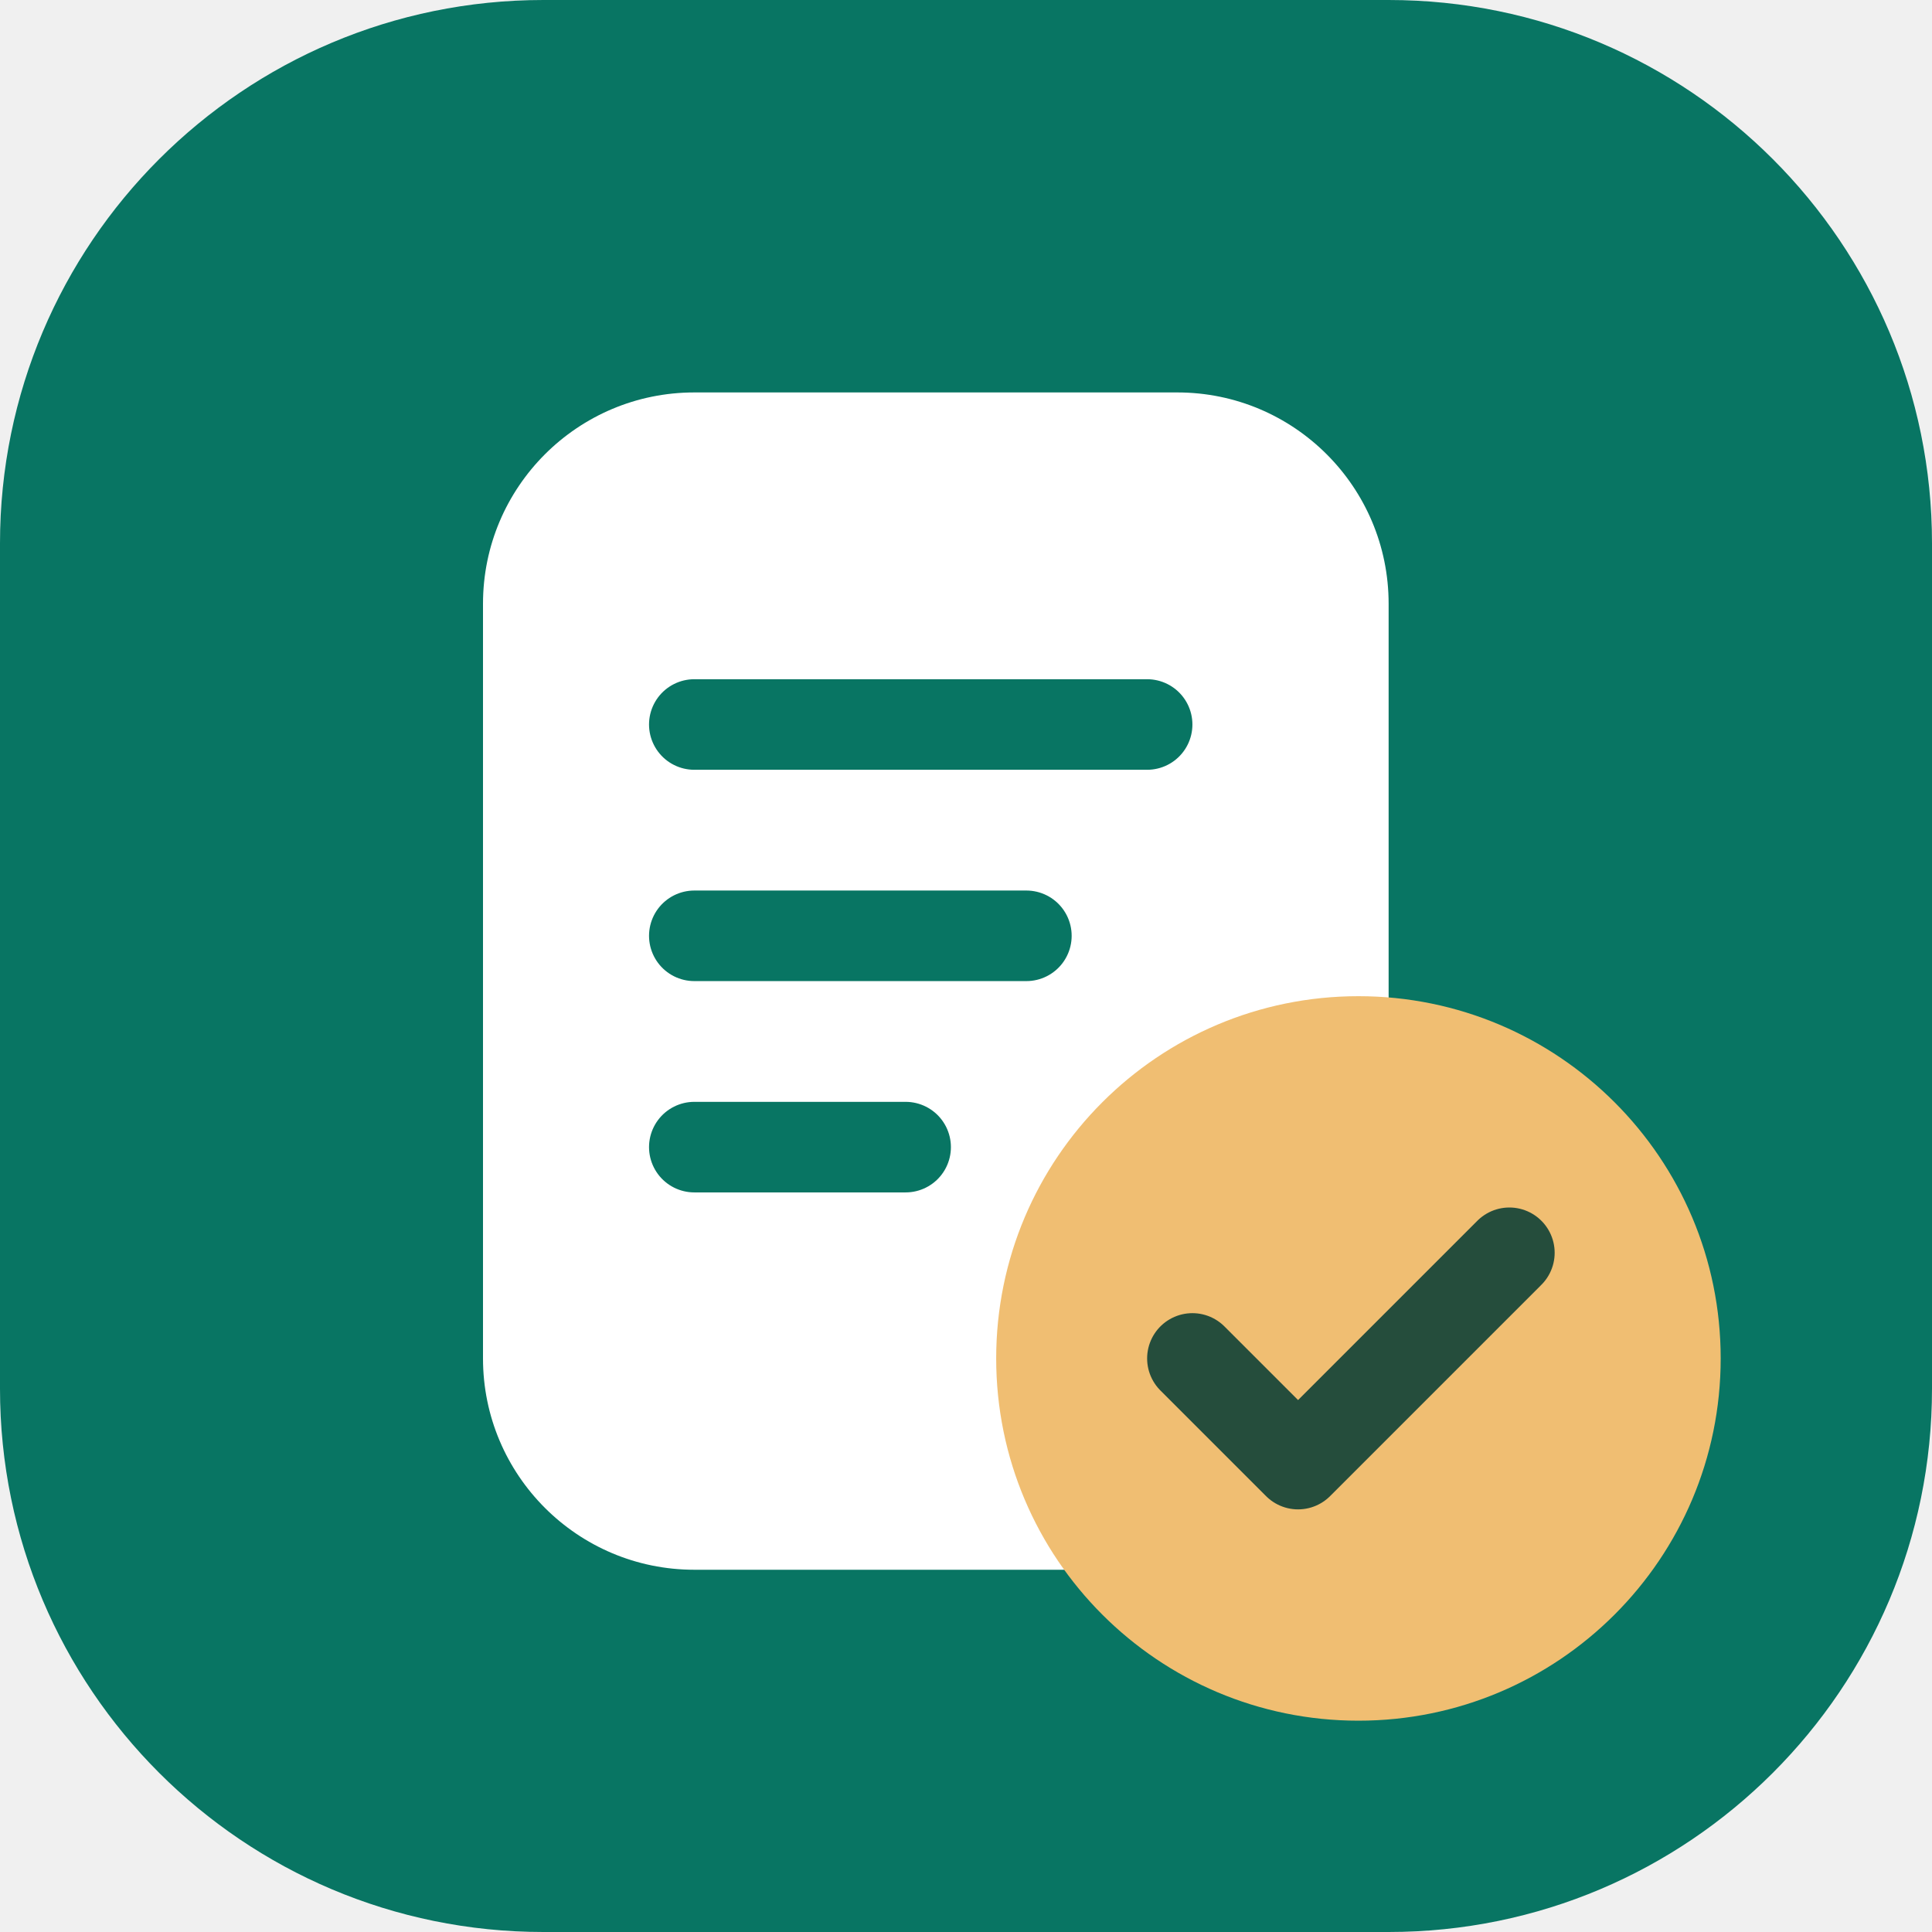
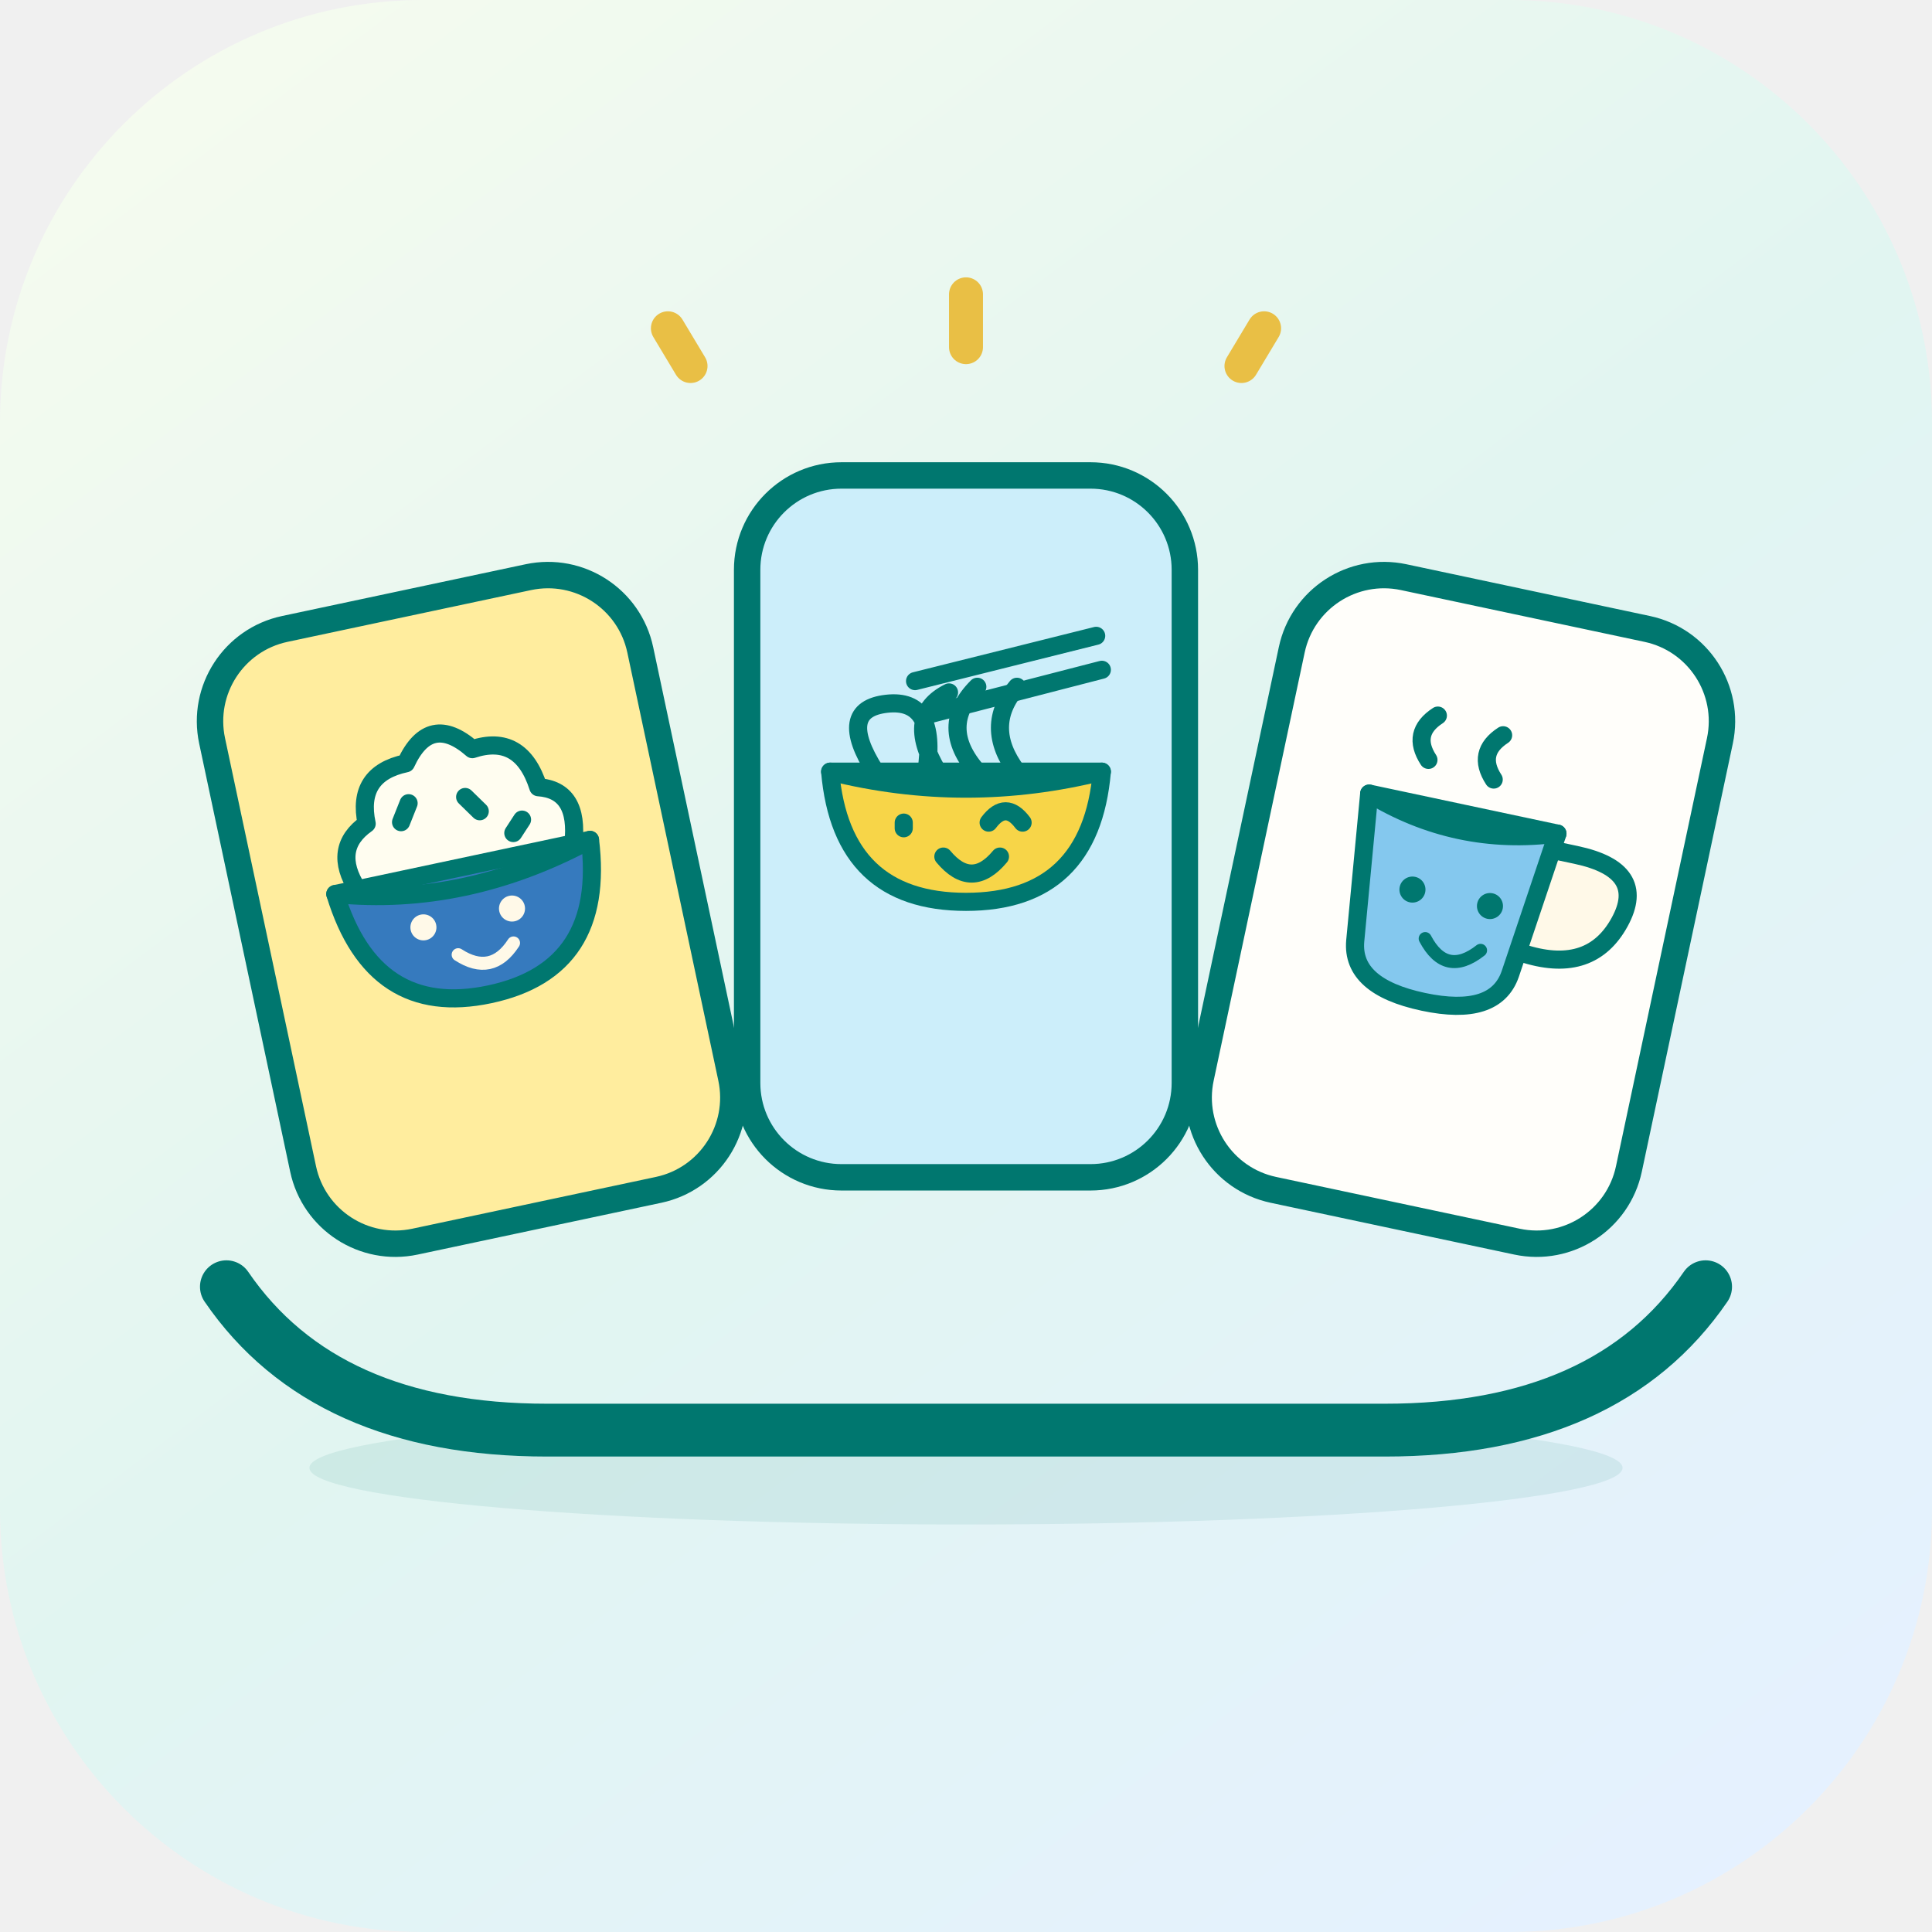
- <svg xmlns="http://www.w3.org/2000/svg" viewBox="0 0 64 64">
-   <rect width="64" height="64" rx="18" fill="#087563" />
-   <rect x="16" y="13" width="30" height="39" rx="7" fill="#fff" />
-   <path d="M23 24h15M23 31h11M23 38h7" stroke="#087563" stroke-width="3" stroke-linecap="round" />
-   <circle cx="45" cy="45" r="12" fill="#f0be72" />
-   <path d="m39.5 45 3.5 3.5 7-7" fill="none" stroke="#254d3c" stroke-width="3" stroke-linecap="round" stroke-linejoin="round" />
+ <svg xmlns="http://www.w3.org/2000/svg" viewBox="0 0 512 512" fill="none">
+   <defs>
+     <linearGradient id="background" x1="64" y1="0" x2="448" y2="512" gradientUnits="userSpaceOnUse">
+       <stop stop-color="#f5fbef" />
+       <stop offset=".5" stop-color="#e1f5f1" />
+       <stop offset="1" stop-color="#e5f1ff" />
+     </linearGradient>
+   </defs>
+   <rect width="512" height="512" rx="112" fill="url(#background)" />
+   <g id="app-mark">
+     <ellipse cx="256" cy="389" rx="174" ry="15" fill="#00776f" opacity=".09" />
+     <g stroke="#00776f" stroke-width="7" stroke-linecap="round" stroke-linejoin="round">
+       <g transform="translate(67 158) rotate(-12 58 83)">
+         <rect width="116" height="166" rx="25" fill="#ffed9e" />
+         <svg x="10" y="28" width="96" height="96" viewBox="0 0 64 64" stroke-width="3.2">
+           <path d="M13 29q-3-8 4-11 0-9 9-9 6-8 12 0 9-1 10 9 7 2 4 11" fill="#fffdf0" />
+           <path d="m23 19 2-3m10 1 2 3m7 3-2 2" />
+           <path d="M9 29h46q-2 23-23 23T9 29Z" fill="#367abe" />
+           <path d="M9 29q22 7 46 0" />
+           <g stroke="none" fill="#fff9e8">
+             <circle cx="23" cy="38" r="2.3" />
+             <circle cx="39" cy="38" r="2.3" />
+           </g>
+           <path d="M28 44q5 5 10 0" stroke="#fff9e8" stroke-width="2.3" />
+         </svg>
+       </g>
+       <g transform="translate(198 126)">
+         <rect width="116" height="186" rx="25" fill="#cceefa" />
+         <svg x="10" y="35" width="96" height="96" viewBox="0 0 64 64" stroke-width="3.2">
+           <path d="m23 13 32-8m-30 14 31-8" />
+           <path d="M16 29q-7-11 2-12t7 12m2 0q-6-10 2-14m5 14q-7-8 0-15m7 15q-6-8 0-15" />
+           <path d="M8 29h48q-2 23-24 23T8 29Z" fill="#f7d548" />
+           <path d="M8 29q24 6 48 0M21 38v1m15-1q3-4 6 0M28 44q5 6 10 0" />
+         </svg>
+       </g>
+       <g transform="translate(329 158) rotate(12 58 83)">
+         <rect width="116" height="166" rx="25" fill="#fffefa" />
+         <svg x="10" y="28" width="96" height="96" viewBox="0 0 64 64" stroke-width="3.2">
+           <path d="M21 12q-4-4 0-8m12 9q-4-4 0-8" />
+           <path d="M45 23h5q13 0 10 10t-15 9" fill="#fff9e8" />
+           <path d="M12 20h34l-3 26q-1 8-14 8t-14-8Z" fill="#84c8ee" />
+           <path d="M12 20q17 6 34 0" />
+           <g stroke="none" fill="#00776f">
+             <circle cx="23" cy="35" r="2.3" />
+             <circle cx="37" cy="35" r="2.3" />
+           </g>
+           <path d="M27 43q5 6 10 0" stroke-width="2.3" />
+         </svg>
+       </g>
+       <path d="M60 341Q86 379 145 379H367Q426 379 452 341" stroke-width="14" />
+       <path d="M183 97l-6-10m79 5V78m73 19 6-10" stroke="#e9bf45" stroke-width="9" />
+     </g>
+   </g>
</svg>
